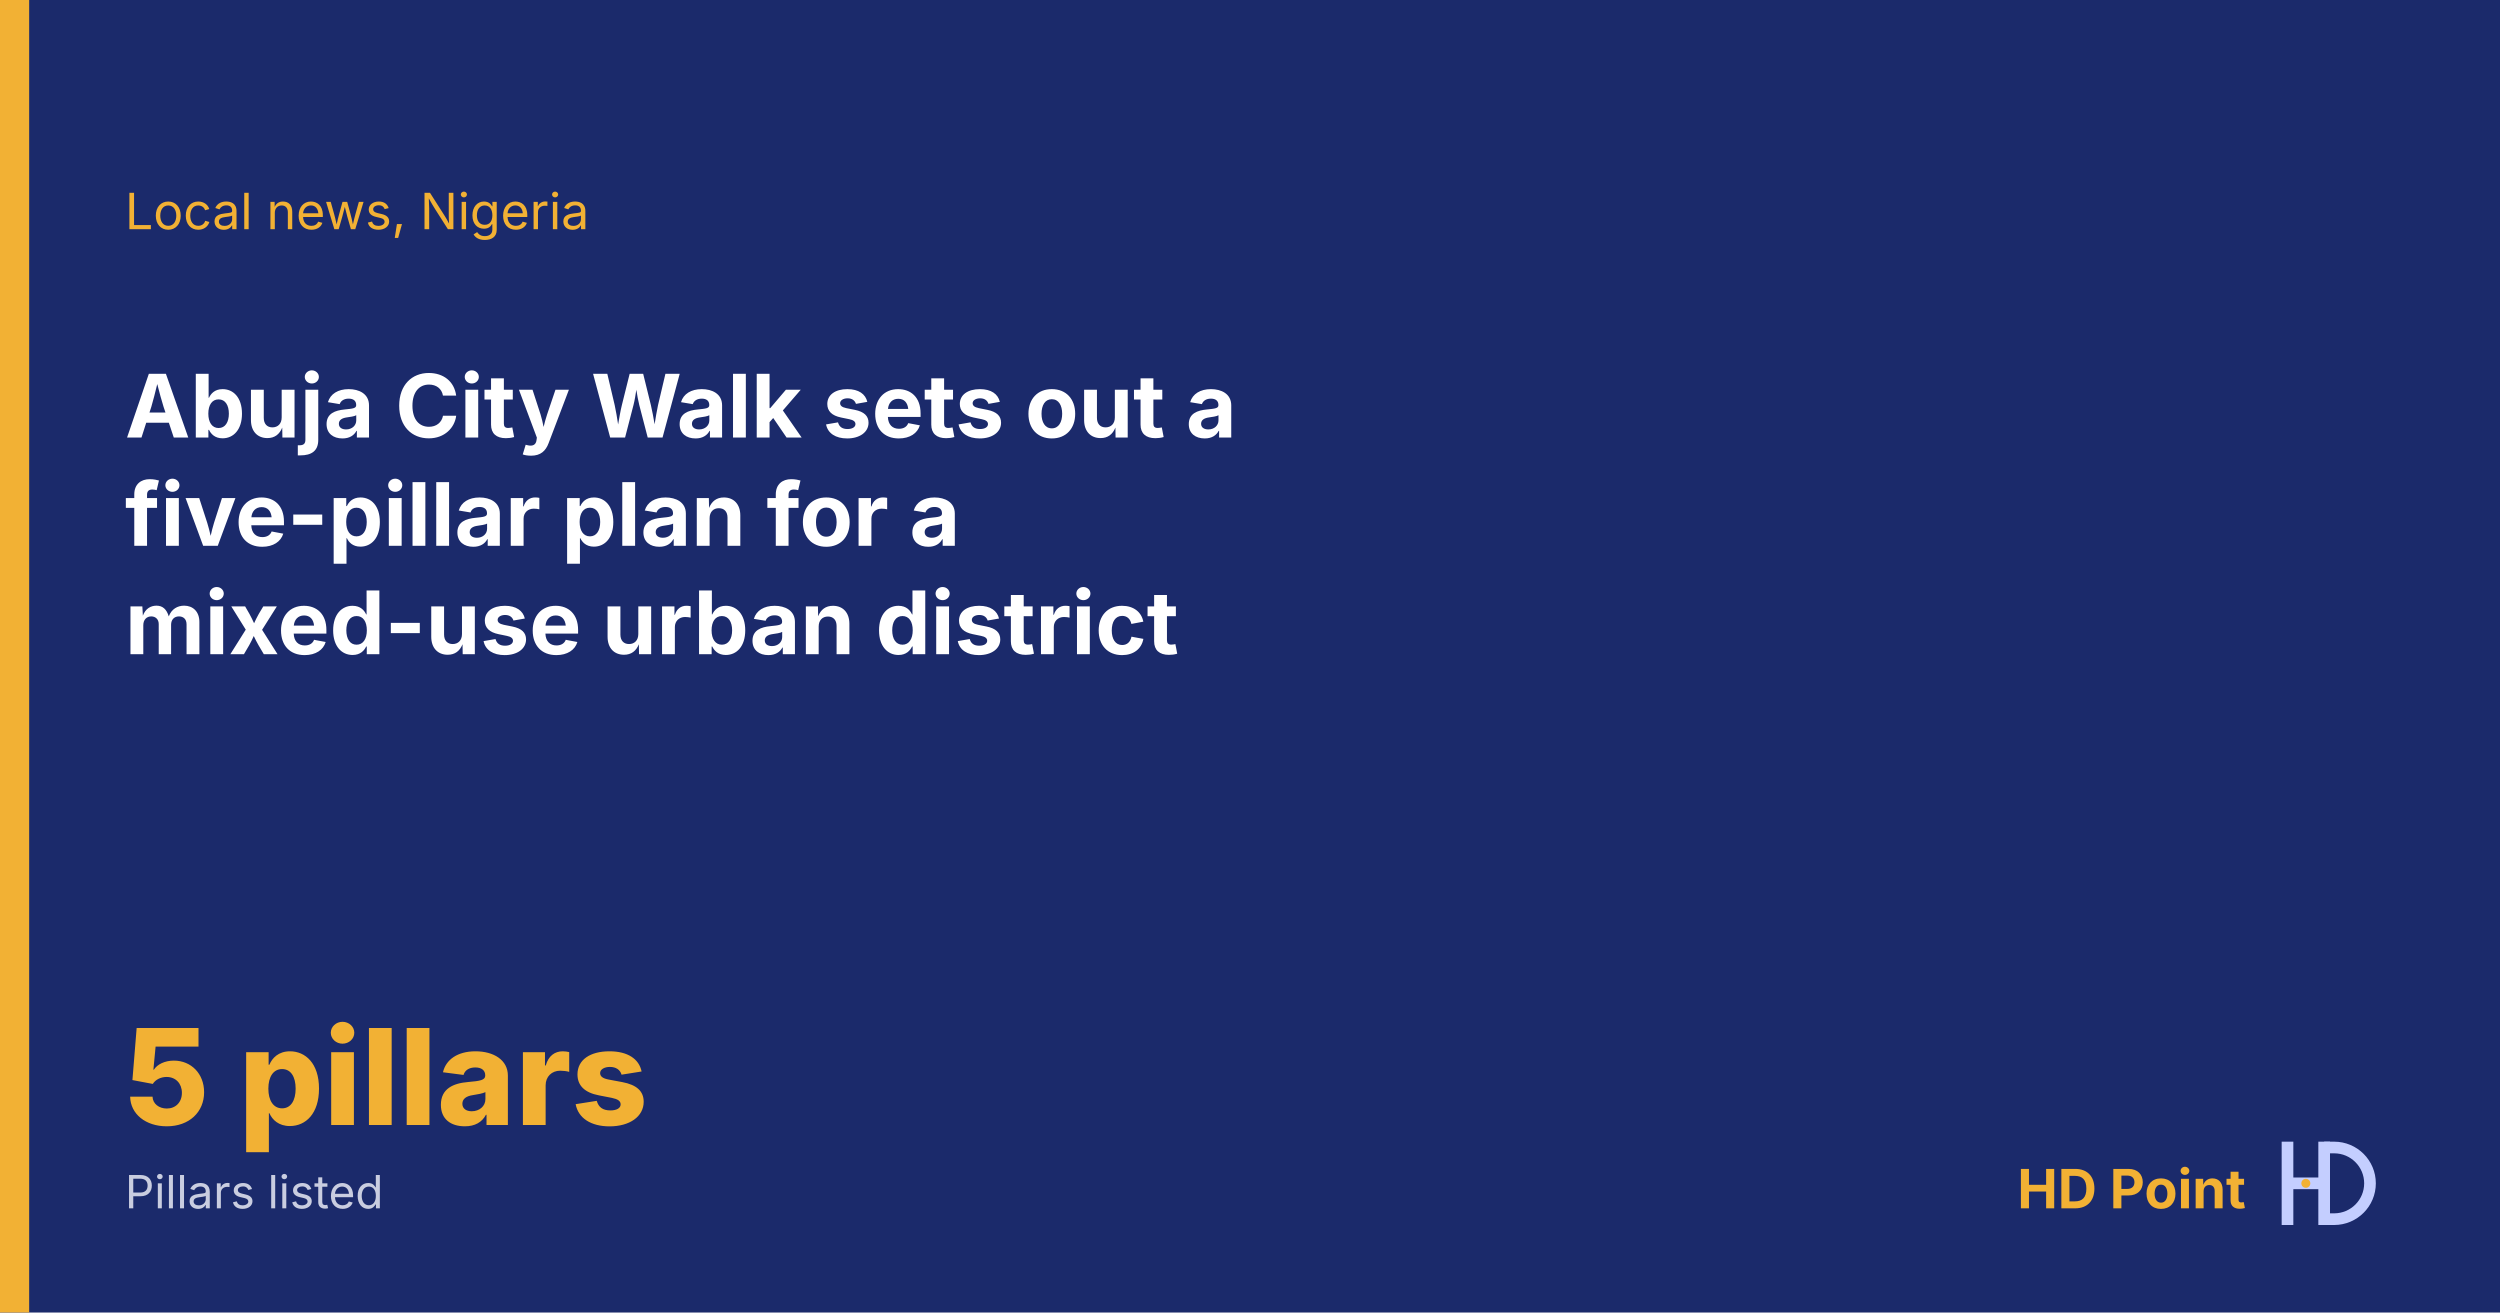
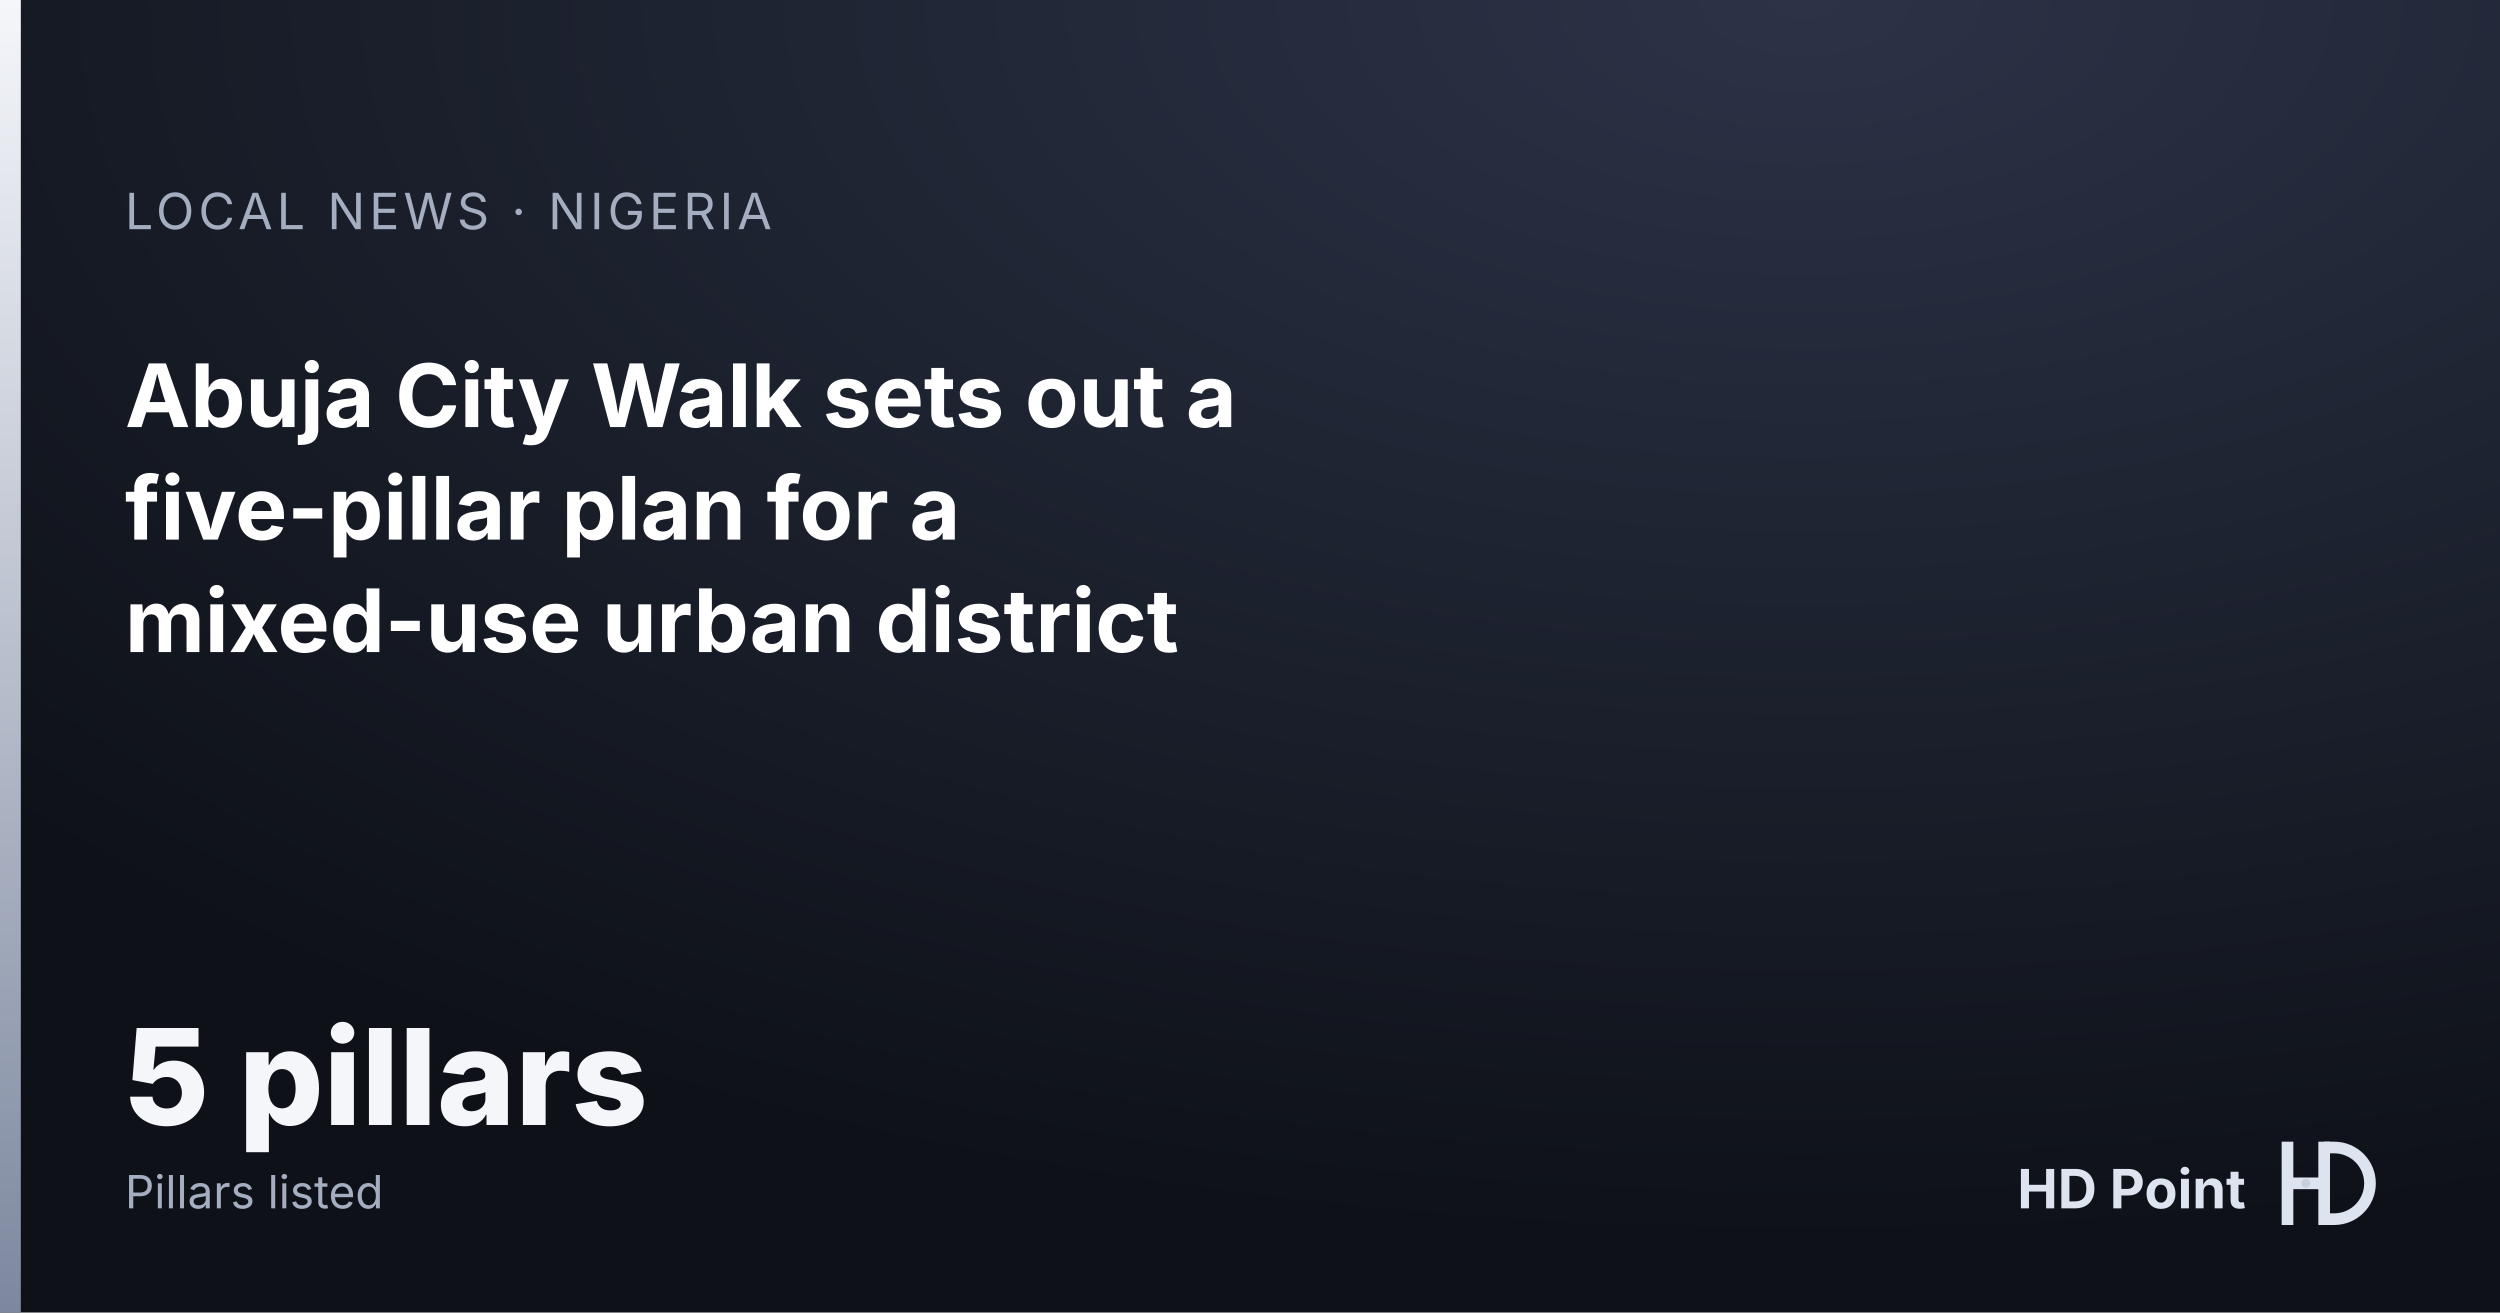
<svg xmlns="http://www.w3.org/2000/svg" viewBox="0 0 1200 630" font-family="Inter,Arial,sans-serif">
-   <rect width="1200" height="630" fill="#1B2A6B" />
-   <rect width="14" height="630" fill="#F2B134" />
-   <text x="60" y="110" font-size="24" fill="#F2B134">Local news, Nigeria</text>
-   <text x="60" y="210" font-size="42" font-weight="700" fill="#fff">Abuja City Walk sets out a</text>
-   <text x="60" y="262" font-size="42" font-weight="700" fill="#fff">five-pillar plan for a</text>
-   <text x="60" y="314" font-size="42" font-weight="700" fill="#fff">mixed-use urban district</text>
-   <text x="60" y="540" font-size="64" font-weight="800" fill="#F2B134">5 pillars</text>
-   <text x="60" y="580" font-size="22" fill="#C9CDE0">Pillars listed</text>
-   <text x="1078" y="580" font-size="26" font-weight="700" fill="#F2B134" text-anchor="end">HD Point</text>
+   <defs>
+     <radialGradient id="hb" cx="72%" cy="0%" r="95%">
+       <stop offset="0" stop-color="#2C3347" />
+       <stop offset="1" stop-color="#0E1118" />
+     </radialGradient>
+     <linearGradient id="hc" x1="0" y1="0" x2="0" y2="1">
+       <stop offset="0" stop-color="#F4F6FA" />
+       <stop offset="1" stop-color="#7D889F" />
+     </linearGradient>
+   </defs>
+   <rect width="1200" height="630" fill="url(#hb)" />
+   <rect width="10" height="630" fill="url(#hc)" />
+   <text x="60" y="110" font-size="24" fill="#A5AEC0" letter-spacing="2">LOCAL NEWS  ·  NIGERIA</text>
+   <text x="60" y="205" font-size="42" font-weight="700" fill="#fff">Abuja City Walk sets out a</text>
+   <text x="60" y="259" font-size="42" font-weight="700" fill="#fff">five-pillar plan for a</text>
+   <text x="60" y="313" font-size="42" font-weight="700" fill="#fff">mixed-use urban district</text>
+   <text x="60" y="540" font-size="64" font-weight="800" fill="#F4F6FA">5 pillars</text>
+   <text x="60" y="580" font-size="22" fill="#A5AEC0">Pillars listed</text>
+   <text x="1078" y="580" font-size="26" font-weight="700" fill="#DDE3EF" text-anchor="end">HD Point</text>
  <g transform="translate(1094 548) scale(0.4)">
-     <g fill="none" stroke="#C4CEFF" stroke-width="14">
+     <g fill="none" stroke="#DDE3EF" stroke-width="14">
      <path d="M10 0V100" />
      <path d="M54 0V100" />
      <path d="M54 7H66A43 43 0 0 1 66 93H54" />
      <path d="M10 50H54" />
    </g>
-     <circle cx="32" cy="50" r="5.4" fill="#F2B134" />
+     <circle cx="32" cy="50" r="5.4" fill="#C7CFDD" />
  </g>
</svg>
